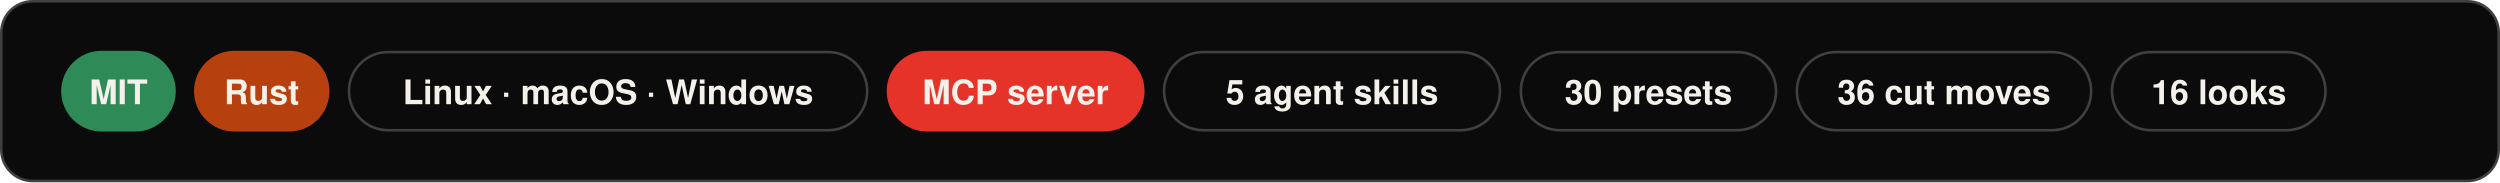
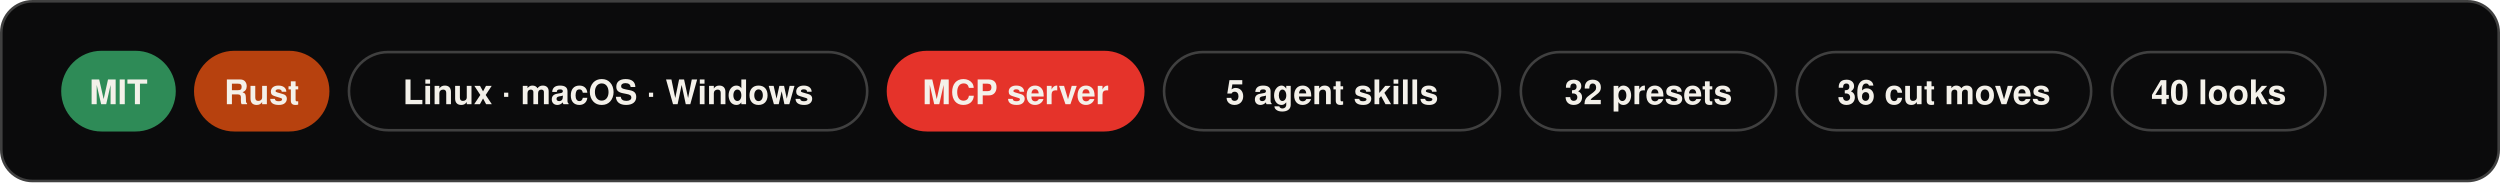
- <svg xmlns="http://www.w3.org/2000/svg" width="960" height="70" viewBox="0 0 960 70" role="img" aria-label="MIT, Rust, Linux macOS Windows, MCP server, 5 agent skills, 30 presets, 36 cut moves, 16 looks">
+ <svg xmlns="http://www.w3.org/2000/svg" width="960" height="70" viewBox="0 0 960 70" role="img" aria-label="MIT, Rust, Linux macOS Windows, MCP server, 5 agent skills, 32 presets, 36 cut moves, 40 looks">
  <rect x="0.5" y="0.5" width="959" height="69" rx="12" fill="#0B0B0C" stroke="#404040" />
  <rect x="24" y="20" width="43" height="30" rx="15" fill="#2E8B57" stroke="#2E8B57" />
  <text x="45.5" y="40" font-family="Helvetica Neue, Helvetica, Arial, Liberation Sans, sans-serif" font-weight="600" font-size="13" fill="#F4F1EA" text-anchor="middle" letter-spacing="0">MIT</text>
  <rect x="75" y="20" width="51" height="30" rx="15" fill="#B7410E" stroke="#B7410E" />
  <text x="100.5" y="40" font-family="Helvetica Neue, Helvetica, Arial, Liberation Sans, sans-serif" font-weight="600" font-size="13" fill="#F4F1EA" text-anchor="middle" letter-spacing="0">Rust</text>
  <rect x="134" y="20" width="199" height="30" rx="15" fill="none" stroke="#404040" />
  <text x="233.5" y="40" font-family="Helvetica Neue, Helvetica, Arial, Liberation Sans, sans-serif" font-weight="600" font-size="13" fill="#F4F1EA" text-anchor="middle" letter-spacing="0">Linux · macOS · Windows</text>
  <rect x="341" y="20" width="98" height="30" rx="15" fill="#E5332A" stroke="#E5332A" />
  <text x="390.0" y="40" font-family="Helvetica Neue, Helvetica, Arial, Liberation Sans, sans-serif" font-weight="600" font-size="13" fill="#F4F1EA" text-anchor="middle" letter-spacing="0">MCP server</text>
  <rect x="447" y="20" width="129" height="30" rx="15" fill="none" stroke="#404040" />
  <text x="511.5" y="40" font-family="Helvetica Neue, Helvetica, Arial, Liberation Sans, sans-serif" font-weight="600" font-size="13" fill="#F4F1EA" text-anchor="middle" letter-spacing="0">5 agent skills</text>
  <rect x="584" y="20" width="98" height="30" rx="15" fill="none" stroke="#404040" />
-   <text x="633.0" y="40" font-family="Helvetica Neue, Helvetica, Arial, Liberation Sans, sans-serif" font-weight="600" font-size="13" fill="#F4F1EA" text-anchor="middle" letter-spacing="0">30 presets</text>
+   <text x="633.0" y="40" font-family="Helvetica Neue, Helvetica, Arial, Liberation Sans, sans-serif" font-weight="600" font-size="13" fill="#F4F1EA" text-anchor="middle" letter-spacing="0">32 presets</text>
  <rect x="690" y="20" width="113" height="30" rx="15" fill="none" stroke="#404040" />
  <text x="746.5" y="40" font-family="Helvetica Neue, Helvetica, Arial, Liberation Sans, sans-serif" font-weight="600" font-size="13" fill="#F4F1EA" text-anchor="middle" letter-spacing="0">36 cut moves</text>
  <rect x="811" y="20" width="82" height="30" rx="15" fill="none" stroke="#404040" />
-   <text x="852.0" y="40" font-family="Helvetica Neue, Helvetica, Arial, Liberation Sans, sans-serif" font-weight="600" font-size="13" fill="#F4F1EA" text-anchor="middle" letter-spacing="0">16 looks</text>
+   <text x="852.0" y="40" font-family="Helvetica Neue, Helvetica, Arial, Liberation Sans, sans-serif" font-weight="600" font-size="13" fill="#F4F1EA" text-anchor="middle" letter-spacing="0">40 looks</text>
</svg>
